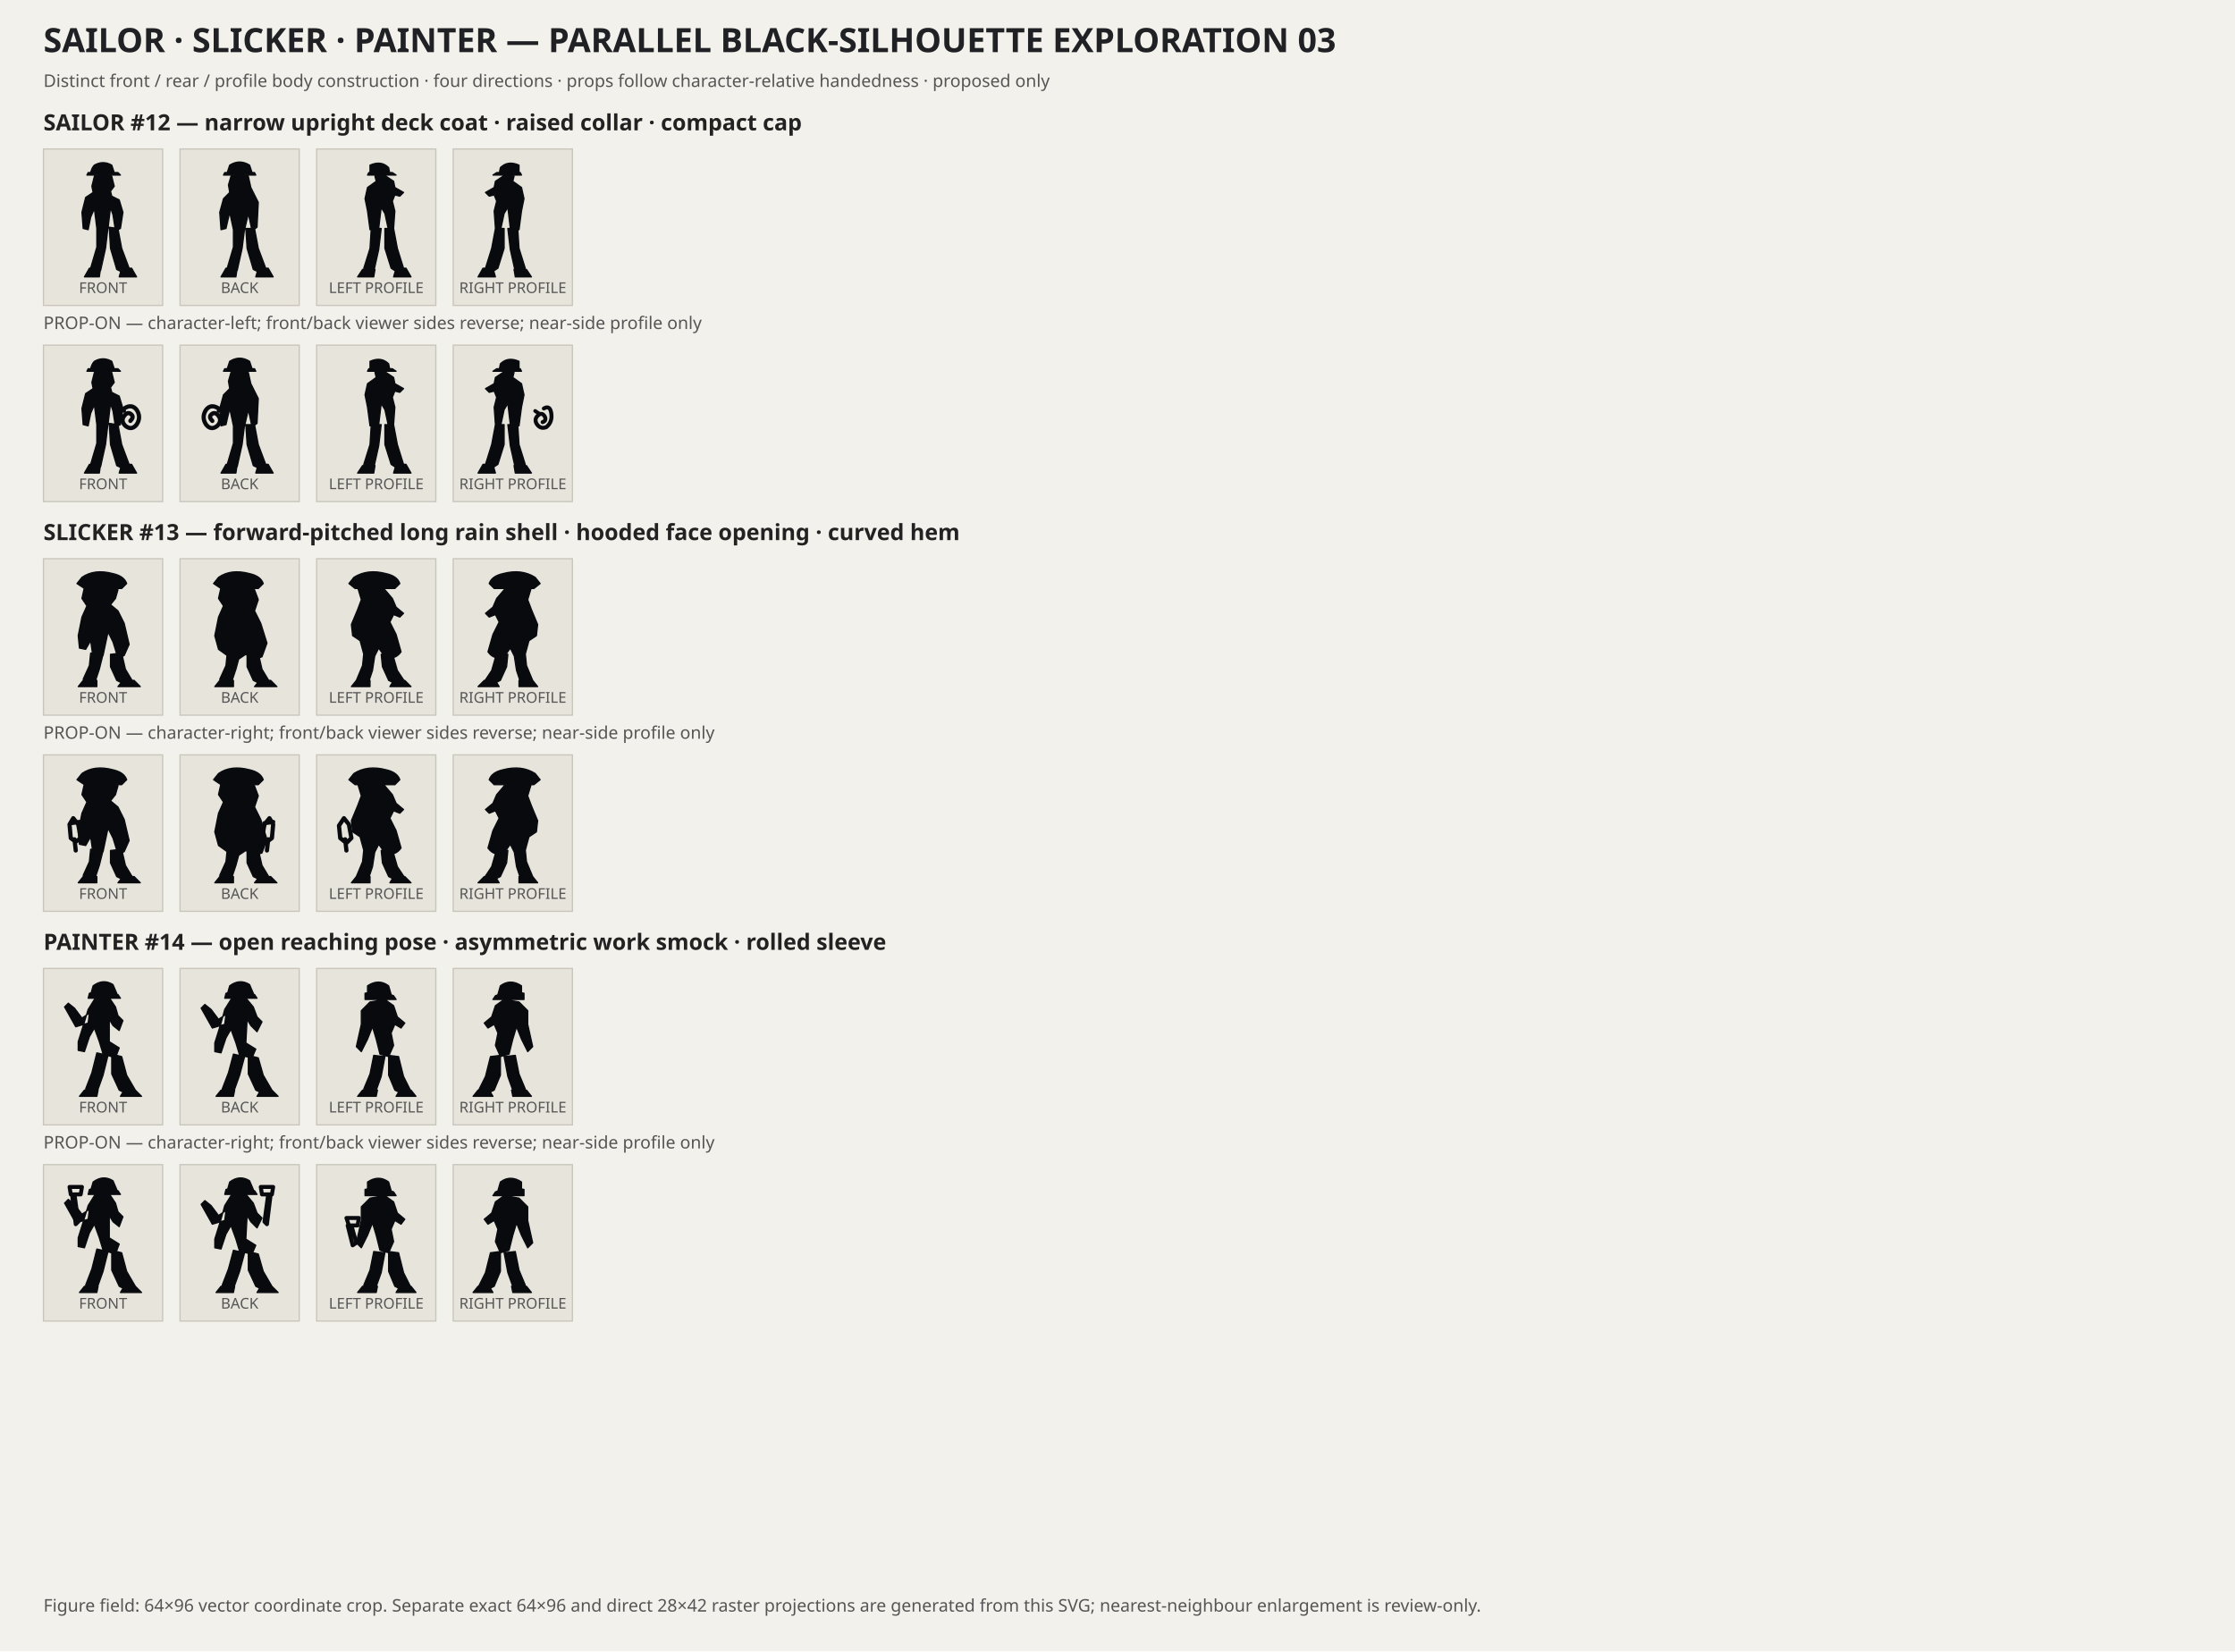
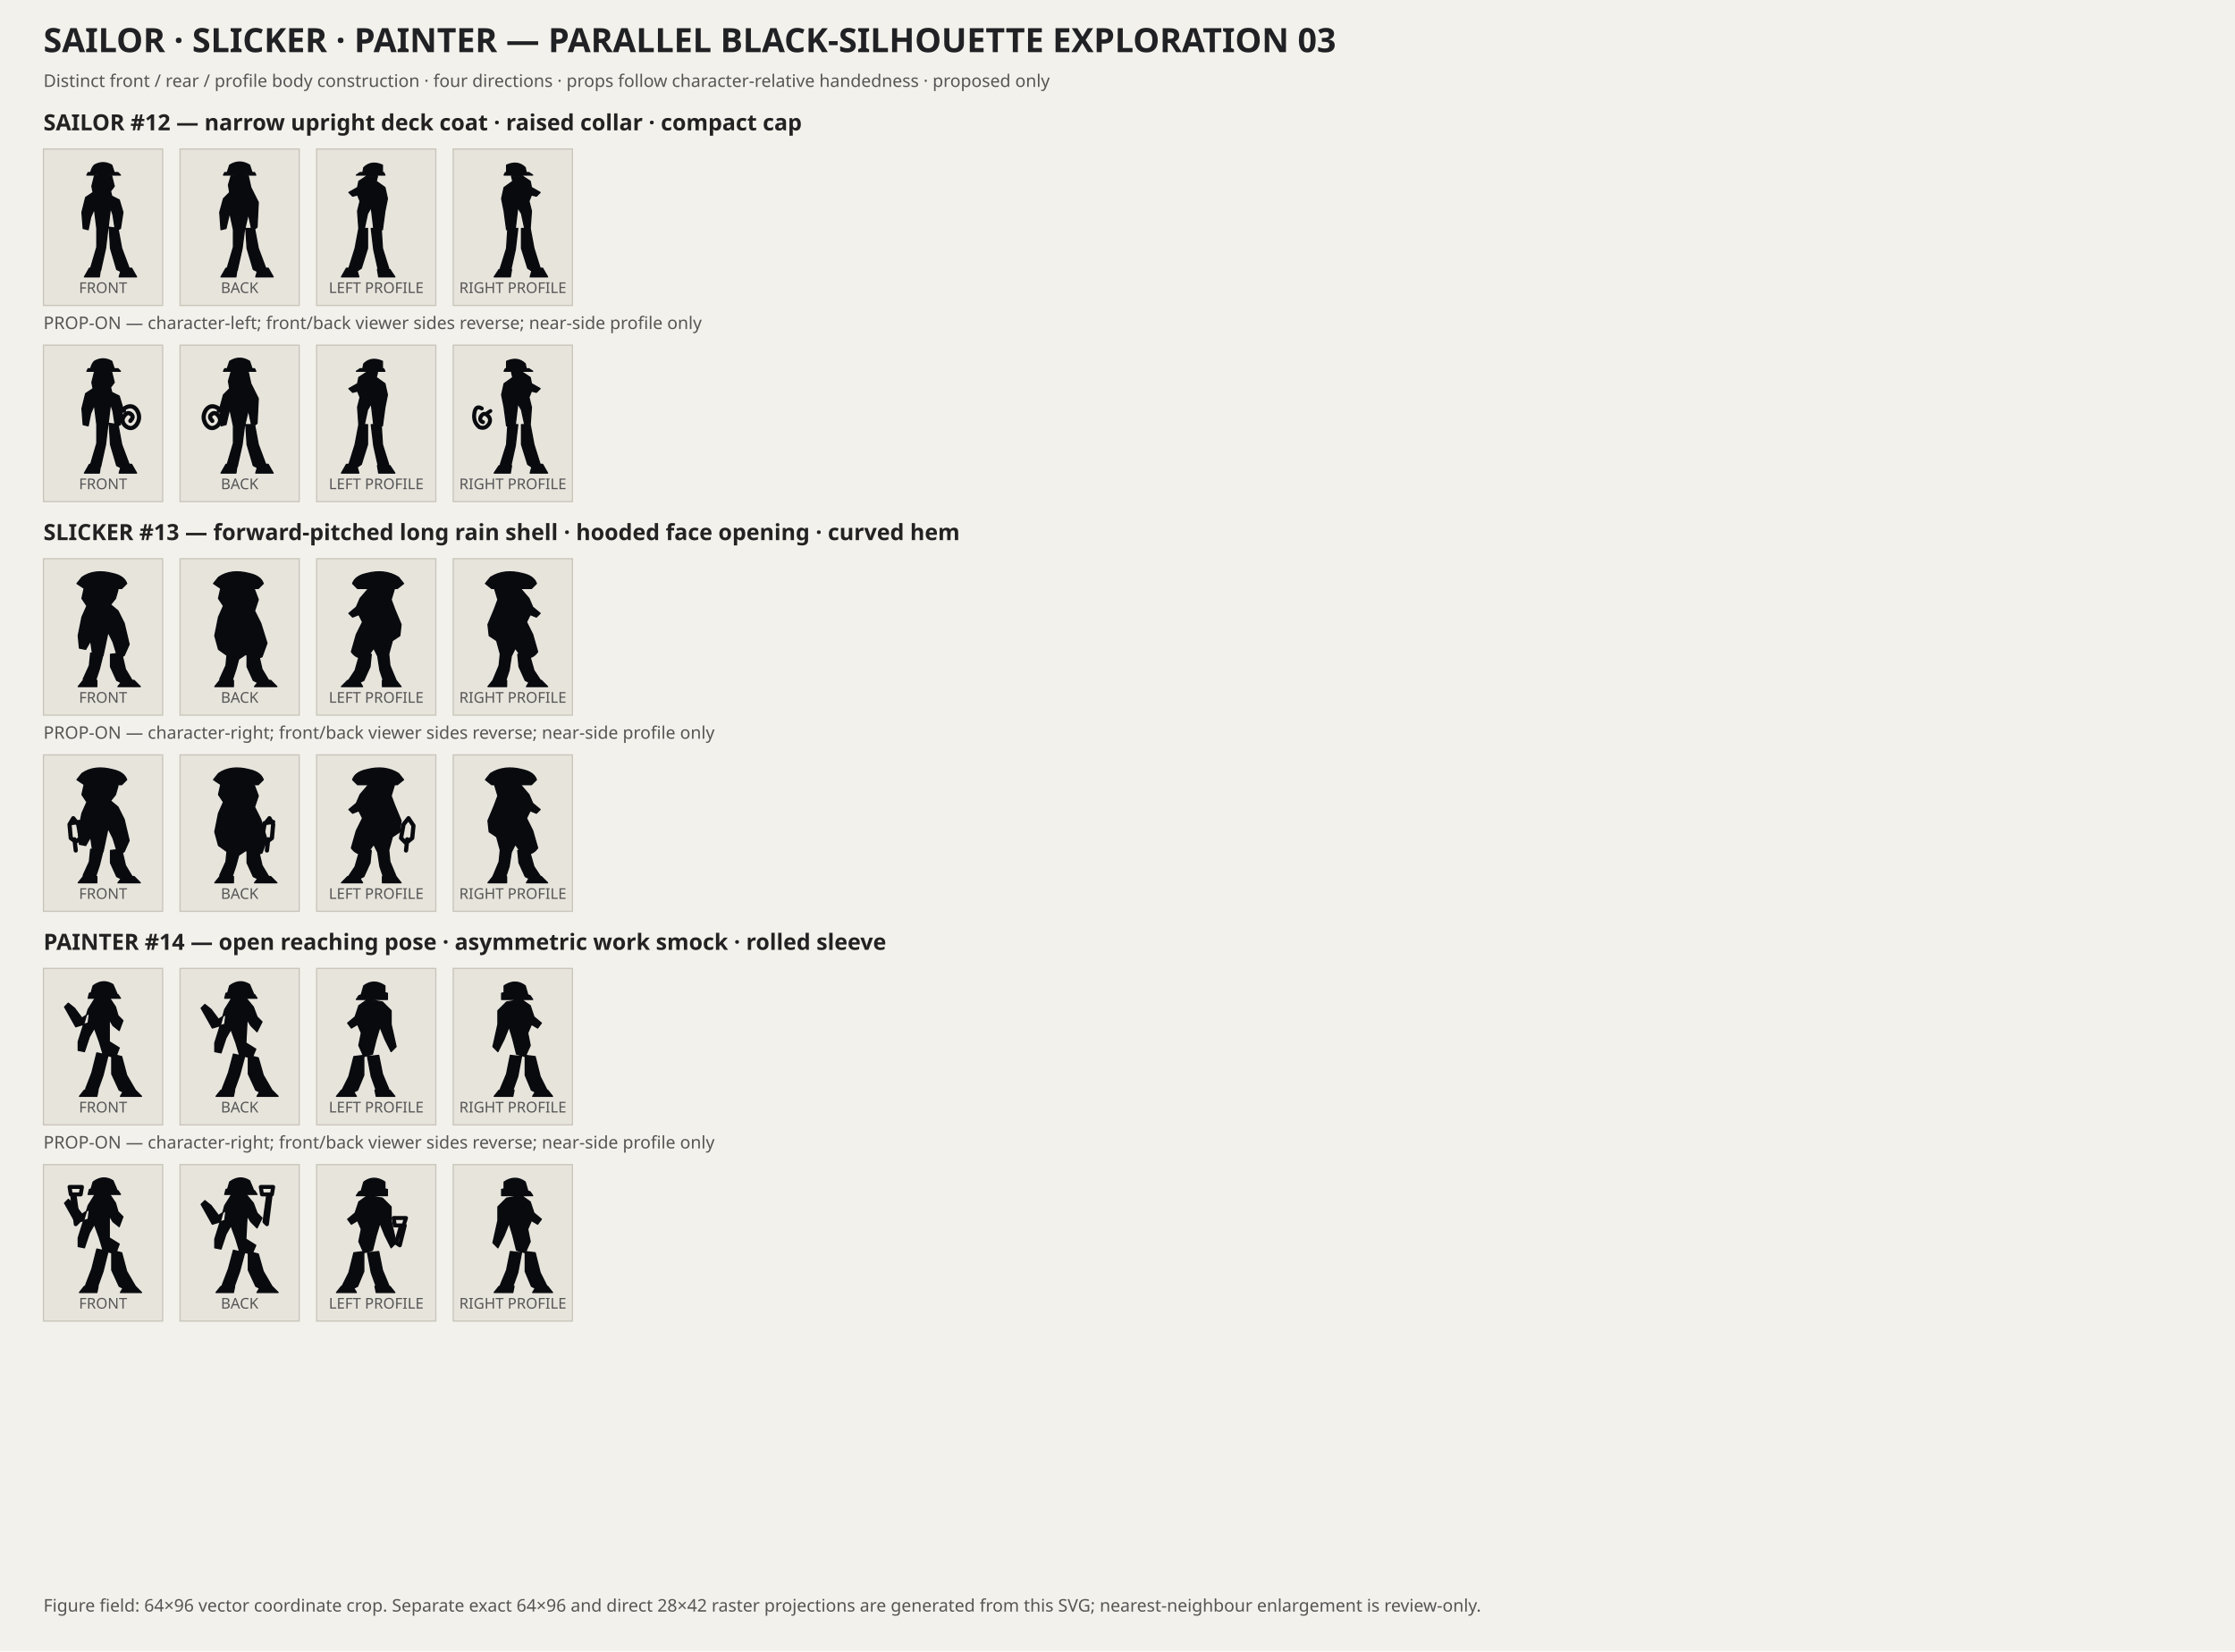
<svg xmlns="http://www.w3.org/2000/svg" width="1800" height="1330" viewBox="0 0 1800 1330">
  <rect width="1800" height="1330" fill="#f3f1eb" />
  <style>.head{font:700 27px sans-serif;fill:#202124}.sub{font:14px sans-serif;fill:#555}.name{font:700 18px sans-serif;fill:#222}.lab{font:12px sans-serif;fill:#555}.panel{fill:#e7e4dc;stroke:#c9c5bb}.sil{fill:#080a0e;stroke:#080a0e;stroke-linejoin:round;stroke-linecap:round}</style>
  <text x="35" y="42" class="head">SAILOR · SLICKER · PAINTER — PARALLEL BLACK-SILHOUETTE EXPLORATION 03</text>
  <text x="35" y="70" class="sub">Distinct front / rear / profile body construction · four directions · props follow character-relative handedness · proposed only</text>
  <text x="35" y="105" class="name">SAILOR #12 — narrow upright deck coat · raised collar · compact cap</text>
  <g transform="translate(35 120)">
    <rect width="96" height="126" class="panel" />
    <g transform="translate(16 8)">
      <g transform="" class="sil">
        <path d="M25 5 Q32 1 39 5 L41 11 L22 11 Q23 7 25 5Z M20 11 L44 11 L46 13 L19 13Z M25 14 Q32 11 39 14 L41 22 L38 26 L39 30 L45 33 L48 43 L46 56 L42 58 L40 45 L38 39 L36 56 L27 56 L25 40 L22 47 L20 57 L16 56 L15 43 L18 31 L24 27 L23 22Z M27 55 L36 55 L34 72 L30 90 L24 92 L22 88 L27 71Z M37 55 L44 56 L47 72 L53 88 L49 92 L43 89 L38 72Z M21 88 L30 88 L29 95 L17 95Z M47 88 L55 88 L59 95 L45 95Z" />
      </g>
    </g>
    <text x="48" y="116" text-anchor="middle" class="lab">FRONT</text>
  </g>
  <g transform="translate(145 120)">
    <rect width="96" height="126" class="panel" />
    <g transform="translate(16 8)">
      <g transform="" class="sil">
        <path d="M24 5 Q32 0 40 5 L42 11 L22 11Z M20 11 L44 11 L45 13 L19 13Z M25 14 Q32 11 39 14 L41 23 L44 29 L47 35 L46 55 L42 58 L39 44 L36 57 L27 57 L24 43 L21 56 L17 57 L16 43 L19 32 L24 27 L23 21Z M27 56 L36 56 L34 72 L30 90 L24 92 L22 88 L27 71Z M37 56 L44 56 L47 72 L53 88 L49 92 L43 89 L38 72Z M21 88 L30 88 L29 95 L17 95Z M47 88 L55 88 L59 95 L45 95Z" />
      </g>
    </g>
    <text x="48" y="116" text-anchor="middle" class="lab">BACK</text>
  </g>
  <g transform="translate(255 120)">
    <rect width="96" height="126" class="panel" />
    <g transform="translate(16 8)">
-       <g transform="" class="sil">
+       <g transform="translate(64 0) scale(-1 1)" class="sil">
        <path d="M27 5 Q36 1 42 7 L43 12 L27 12Z M26 11 L45 11 L48 13 L25 13Z M40 14 L46 18 L47 23 L54 27 L51 30 L47 29 L45 34 L47 42 L46 56 L42 58 L39 44 L36 39 L34 56 L27 57 L25 42 L23 32 L25 23 L32 18 L31 14Z M28 56 L36 56 L34 73 L30 91 L24 93 L22 88 L27 72Z M39 56 L46 56 L49 72 L54 88 L50 92 L44 88 L39 72Z M21 89 L31 89 L30 95 L17 95Z M48 88 L56 88 L60 95 L46 95Z" />
      </g>
    </g>
    <text x="48" y="116" text-anchor="middle" class="lab">LEFT PROFILE</text>
  </g>
  <g transform="translate(365 120)">
    <rect width="96" height="126" class="panel" />
    <g transform="translate(16 8)">
-       <g transform="translate(64 0) scale(-1 1)" class="sil">
+       <g transform="" class="sil">
        <path d="M27 5 Q36 1 42 7 L43 12 L27 12Z M26 11 L45 11 L48 13 L25 13Z M40 14 L46 18 L47 23 L54 27 L51 30 L47 29 L45 34 L47 42 L46 56 L42 58 L39 44 L36 39 L34 56 L27 57 L25 42 L23 32 L25 23 L32 18 L31 14Z M28 56 L36 56 L34 73 L30 91 L24 93 L22 88 L27 72Z M39 56 L46 56 L49 72 L54 88 L50 92 L44 88 L39 72Z M21 89 L31 89 L30 95 L17 95Z M48 88 L56 88 L60 95 L46 95Z" />
      </g>
    </g>
    <text x="48" y="116" text-anchor="middle" class="lab">RIGHT PROFILE</text>
  </g>
  <text x="35" y="265" class="sub">PROP-ON — character-left; front/back viewer sides reverse; near-side profile only</text>
  <g transform="translate(35 278)">
    <rect width="96" height="126" class="panel" />
    <g transform="translate(16 8)">
      <g transform="" class="sil">
        <path d="M25 5 Q32 1 39 5 L41 11 L22 11 Q23 7 25 5Z M20 11 L44 11 L46 13 L19 13Z M25 14 Q32 11 39 14 L41 22 L38 26 L39 30 L45 33 L48 43 L46 56 L42 58 L40 45 L38 39 L36 56 L27 56 L25 40 L22 47 L20 57 L16 56 L15 43 L18 31 L24 27 L23 22Z M27 55 L36 55 L34 72 L30 90 L24 92 L22 88 L27 71Z M37 55 L44 56 L47 72 L53 88 L49 92 L43 89 L38 72Z M21 88 L30 88 L29 95 L17 95Z M47 88 L55 88 L59 95 L45 95Z" />
        <path d="M49 43 Q55 39 59 44 Q63 50 59 56 Q55 61 50 57 Q46 53 49 49 Q52 45 55 48 Q57 50 54 53" fill="none" stroke="#080a0e" stroke-width="3.4" stroke-linecap="round" />
        <path d="M46 44 L49 45" stroke="#080a0e" stroke-width="3" />
      </g>
    </g>
    <text x="48" y="116" text-anchor="middle" class="lab">FRONT</text>
  </g>
  <g transform="translate(145 278)">
    <rect width="96" height="126" class="panel" />
    <g transform="translate(16 8)">
      <g transform="" class="sil">
        <path d="M24 5 Q32 0 40 5 L42 11 L22 11Z M20 11 L44 11 L45 13 L19 13Z M25 14 Q32 11 39 14 L41 23 L44 29 L47 35 L46 55 L42 58 L39 44 L36 57 L27 57 L24 43 L21 56 L17 57 L16 43 L19 32 L24 27 L23 21Z M27 56 L36 56 L34 72 L30 90 L24 92 L22 88 L27 71Z M37 56 L44 56 L47 72 L53 88 L49 92 L43 89 L38 72Z M21 88 L30 88 L29 95 L17 95Z M47 88 L55 88 L59 95 L45 95Z" />
        <path d="M15 43 Q9 39 5 44 Q1 50 5 56 Q9 61 14 57 Q18 53 15 49 Q12 45 9 48 Q7 50 10 53" fill="none" stroke="#080a0e" stroke-width="3.4" stroke-linecap="round" />
        <path d="M18 44 L15 45" stroke="#080a0e" stroke-width="3" />
      </g>
    </g>
    <text x="48" y="116" text-anchor="middle" class="lab">BACK</text>
  </g>
  <g transform="translate(255 278)">
    <rect width="96" height="126" class="panel" />
    <g transform="translate(16 8)">
-       <g transform="" class="sil">
+       <g transform="translate(64 0) scale(-1 1)" class="sil">
        <path d="M27 5 Q36 1 42 7 L43 12 L27 12Z M26 11 L45 11 L48 13 L25 13Z M40 14 L46 18 L47 23 L54 27 L51 30 L47 29 L45 34 L47 42 L46 56 L42 58 L39 44 L36 39 L34 56 L27 57 L25 42 L23 32 L25 23 L32 18 L31 14Z M28 56 L36 56 L34 73 L30 91 L24 93 L22 88 L27 72Z M39 56 L46 56 L49 72 L54 88 L50 92 L44 88 L39 72Z M21 89 L31 89 L30 95 L17 95Z M48 88 L56 88 L60 95 L46 95Z" />
      </g>
    </g>
    <text x="48" y="116" text-anchor="middle" class="lab">LEFT PROFILE</text>
  </g>
  <g transform="translate(365 278)">
    <rect width="96" height="126" class="panel" />
    <g transform="translate(16 8)">
-       <g transform="translate(64 0) scale(-1 1)" class="sil">
+       <g transform="" class="sil">
        <path d="M27 5 Q36 1 42 7 L43 12 L27 12Z M26 11 L45 11 L48 13 L25 13Z M40 14 L46 18 L47 23 L54 27 L51 30 L47 29 L45 34 L47 42 L46 56 L42 58 L39 44 L36 39 L34 56 L27 57 L25 42 L23 32 L25 23 L32 18 L31 14Z M28 56 L36 56 L34 73 L30 91 L24 93 L22 88 L27 72Z M39 56 L46 56 L49 72 L54 88 L50 92 L44 88 L39 72Z M21 89 L31 89 L30 95 L17 95Z M48 88 L56 88 L60 95 L46 95Z" />
        <path d="M7 43 Q2 40 1 47 Q0 54 5 58 Q10 60 13 55 Q15 51 11 48 Q8 46 6 50 Q5 53 8 54" fill="none" stroke="#080a0e" stroke-width="3.2" stroke-linecap="round" />
        <path d="M14 45 L11 47" stroke="#080a0e" stroke-width="3" />
      </g>
    </g>
    <text x="48" y="116" text-anchor="middle" class="lab">RIGHT PROFILE</text>
  </g>
  <text x="35" y="435" class="name">SLICKER #13 — forward-pitched long rain shell · hooded face opening · curved hem</text>
  <g transform="translate(35 450)">
    <rect width="96" height="126" class="panel" />
    <g transform="translate(16 8)">
      <g transform="" class="sil">
        <path d="M15 7 Q25 0 40 4 Q49 6 51 12 L47 16 L17 16 L11 12Z M17 15 Q31 12 44 17 L42 24 L38 29 L44 34 L49 44 L53 61 L49 70 L44 72 L40 59 L36 51 L32 70 L24 72 L22 58 L18 65 L13 64 L12 54 L15 39 L19 30 L15 24Z M22 68 L32 69 L29 81 L25 93 L18 94 L16 89 L21 78Z M38 69 L47 68 L50 81 L56 91 L51 94 L43 90 L38 79Z M16 90 L27 90 L27 95 L12 95Z M48 90 L57 90 L62 95 L44 95Z" />
      </g>
    </g>
    <text x="48" y="116" text-anchor="middle" class="lab">FRONT</text>
  </g>
  <g transform="translate(145 450)">
    <rect width="96" height="126" class="panel" />
    <g transform="translate(16 8)">
      <g transform="" class="sil">
        <path d="M15 7 Q25 0 40 4 Q49 6 51 12 L47 16 L17 16 L11 12Z M17 15 Q31 12 44 17 L47 25 L44 34 L49 44 L54 60 L50 71 Q43 74 37 69 L31 73 L22 70 L15 65 L12 54 L15 39 L19 30 L15 24Z M22 68 L32 70 L29 81 L25 93 L18 94 L16 89 L21 78Z M38 69 L47 68 L50 81 L56 91 L51 94 L43 90 L38 79Z M16 90 L27 90 L27 95 L12 95Z M48 90 L57 90 L62 95 L44 95Z" />
      </g>
    </g>
    <text x="48" y="116" text-anchor="middle" class="lab">BACK</text>
  </g>
  <g transform="translate(255 450)">
    <rect width="96" height="126" class="panel" />
    <g transform="translate(16 8)">
-       <g transform="" class="sil">
+       <g transform="translate(64 0) scale(-1 1)" class="sil">
        <path d="M14 7 Q25 0 40 4 Q49 6 51 12 L47 16 L15 16 L10 12Z M17 15 Q30 13 39 17 L45 24 L48 31 L54 36 L51 39 L46 37 L43 43 L48 53 L52 67 Q47 74 39 71 L34 64 L30 72 L22 69 L19 58 L13 54 L12 45 L17 33 L20 25Z M22 68 L31 69 L29 82 L25 94 L18 95 L16 90 L21 78Z M36 69 L45 68 L49 82 L55 91 L50 94 L42 90 L37 79Z M16 90 L27 90 L27 95 L12 95Z M46 90 L55 90 L60 95 L43 95Z" />
      </g>
    </g>
    <text x="48" y="116" text-anchor="middle" class="lab">LEFT PROFILE</text>
  </g>
  <g transform="translate(365 450)">
    <rect width="96" height="126" class="panel" />
    <g transform="translate(16 8)">
-       <g transform="translate(64 0) scale(-1 1)" class="sil">
+       <g transform="" class="sil">
        <path d="M14 7 Q25 0 40 4 Q49 6 51 12 L47 16 L15 16 L10 12Z M17 15 Q30 13 39 17 L45 24 L48 31 L54 36 L51 39 L46 37 L43 43 L48 53 L52 67 Q47 74 39 71 L34 64 L30 72 L22 69 L19 58 L13 54 L12 45 L17 33 L20 25Z M22 68 L31 69 L29 82 L25 94 L18 95 L16 90 L21 78Z M36 69 L45 68 L49 82 L55 91 L50 94 L42 90 L37 79Z M16 90 L27 90 L27 95 L12 95Z M46 90 L55 90 L60 95 L43 95Z" />
      </g>
    </g>
    <text x="48" y="116" text-anchor="middle" class="lab">RIGHT PROFILE</text>
  </g>
  <text x="35" y="595" class="sub">PROP-ON — character-right; front/back viewer sides reverse; near-side profile only</text>
  <g transform="translate(35 608)">
    <rect width="96" height="126" class="panel" />
    <g transform="translate(16 8)">
      <g transform="" class="sil">
        <path d="M15 7 Q25 0 40 4 Q49 6 51 12 L47 16 L17 16 L11 12Z M17 15 Q31 12 44 17 L42 24 L38 29 L44 34 L49 44 L53 61 L49 70 L44 72 L40 59 L36 51 L32 70 L24 72 L22 58 L18 65 L13 64 L12 54 L15 39 L19 30 L15 24Z M22 68 L32 69 L29 81 L25 93 L18 94 L16 89 L21 78Z M38 69 L47 68 L50 81 L56 91 L51 94 L43 90 L38 79Z M16 90 L27 90 L27 95 L12 95Z M48 90 L57 90 L62 95 L44 95Z" />
        <path d="M8 43 L5 48 L6 59 L10 62 L14 59 L12 48Z M9 60 L10 69 M6 47 L13 46" fill="none" stroke="#080a0e" stroke-width="3.4" stroke-linecap="round" />
      </g>
    </g>
    <text x="48" y="116" text-anchor="middle" class="lab">FRONT</text>
  </g>
  <g transform="translate(145 608)">
    <rect width="96" height="126" class="panel" />
    <g transform="translate(16 8)">
      <g transform="" class="sil">
        <path d="M15 7 Q25 0 40 4 Q49 6 51 12 L47 16 L17 16 L11 12Z M17 15 Q31 12 44 17 L47 25 L44 34 L49 44 L54 60 L50 71 Q43 74 37 69 L31 73 L22 70 L15 65 L12 54 L15 39 L19 30 L15 24Z M22 68 L32 70 L29 81 L25 93 L18 94 L16 89 L21 78Z M38 69 L47 68 L50 81 L56 91 L51 94 L43 90 L38 79Z M16 90 L27 90 L27 95 L12 95Z M48 90 L57 90 L62 95 L44 95Z" />
        <path d="M56 43 L59 48 L58 59 L54 62 L50 59 L52 48Z M55 60 L54 69 M52 47 L59 46" fill="none" stroke="#080a0e" stroke-width="3.4" stroke-linecap="round" />
      </g>
    </g>
    <text x="48" y="116" text-anchor="middle" class="lab">BACK</text>
  </g>
  <g transform="translate(255 608)">
    <rect width="96" height="126" class="panel" />
    <g transform="translate(16 8)">
-       <g transform="" class="sil">
+       <g transform="translate(64 0) scale(-1 1)" class="sil">
        <path d="M14 7 Q25 0 40 4 Q49 6 51 12 L47 16 L15 16 L10 12Z M17 15 Q30 13 39 17 L45 24 L48 31 L54 36 L51 39 L46 37 L43 43 L48 53 L52 67 Q47 74 39 71 L34 64 L30 72 L22 69 L19 58 L13 54 L12 45 L17 33 L20 25Z M22 68 L31 69 L29 82 L25 94 L18 95 L16 90 L21 78Z M36 69 L45 68 L49 82 L55 91 L50 94 L42 90 L37 79Z M16 90 L27 90 L27 95 L12 95Z M46 90 L55 90 L60 95 L43 95Z" />
        <path d="M6 43 L2 49 L3 59 L8 63 L12 59 L10 48Z M7 60 L8 69" fill="none" stroke="#080a0e" stroke-width="3.4" stroke-linecap="round" />
      </g>
    </g>
    <text x="48" y="116" text-anchor="middle" class="lab">LEFT PROFILE</text>
  </g>
  <g transform="translate(365 608)">
    <rect width="96" height="126" class="panel" />
    <g transform="translate(16 8)">
-       <g transform="translate(64 0) scale(-1 1)" class="sil">
+       <g transform="" class="sil">
        <path d="M14 7 Q25 0 40 4 Q49 6 51 12 L47 16 L15 16 L10 12Z M17 15 Q30 13 39 17 L45 24 L48 31 L54 36 L51 39 L46 37 L43 43 L48 53 L52 67 Q47 74 39 71 L34 64 L30 72 L22 69 L19 58 L13 54 L12 45 L17 33 L20 25Z M22 68 L31 69 L29 82 L25 94 L18 95 L16 90 L21 78Z M36 69 L45 68 L49 82 L55 91 L50 94 L42 90 L37 79Z M16 90 L27 90 L27 95 L12 95Z M46 90 L55 90 L60 95 L43 95Z" />
      </g>
    </g>
    <text x="48" y="116" text-anchor="middle" class="lab">RIGHT PROFILE</text>
  </g>
  <text x="35" y="765" class="name">PAINTER #14 — open reaching pose · asymmetric work smock · rolled sleeve</text>
  <g transform="translate(35 780)">
    <rect width="96" height="126" class="panel" />
    <g transform="translate(16 8)">
      <g transform="" class="sil">
        <path d="M24 6 Q32 0 40 5 L43 12 L22 13Z M21 12 Q32 9 44 13 L46 16 L20 16Z M25 17 Q31 13 38 17 L42 23 L44 30 L48 34 L45 42 L40 38 L37 33 L37 51 L45 56 L42 64 L32 61 L29 51 L25 40 L21 47 L17 59 L12 58 L12 51 L17 35 L20 25Z M21 28 L15 32 L9 24 L4 20 L1 23 L10 39 L20 36Z M27 60 L36 62 L32 78 L27 92 L20 94 L18 89 L23 76Z M39 61 L47 63 L51 78 L58 90 L53 94 L45 90 L39 77Z M17 90 L28 90 L27 95 L13 95Z M49 90 L58 90 L63 95 L46 95Z" />
      </g>
    </g>
    <text x="48" y="116" text-anchor="middle" class="lab">FRONT</text>
  </g>
  <g transform="translate(145 780)">
    <rect width="96" height="126" class="panel" />
    <g transform="translate(16 8)">
      <g transform="" class="sil">
        <path d="M24 6 Q32 0 40 5 L43 12 L22 13Z M21 12 Q32 9 44 13 L46 16 L20 16Z M25 17 Q31 13 38 17 L43 23 L46 31 L50 35 L46 43 L41 38 L38 33 L37 52 L45 57 L42 64 L32 62 L29 52 L25 41 L21 48 L17 60 L12 59 L12 52 L17 36 L20 25Z M21 29 L15 33 L9 25 L4 21 L1 24 L10 40 L20 37Z M27 61 L36 63 L32 78 L27 92 L20 94 L18 89 L23 76Z M39 62 L47 64 L51 78 L58 90 L53 94 L45 90 L39 77Z M17 90 L28 90 L27 95 L13 95Z M49 90 L58 90 L63 95 L46 95Z" />
      </g>
    </g>
    <text x="48" y="116" text-anchor="middle" class="lab">BACK</text>
  </g>
  <g transform="translate(255 780)">
    <rect width="96" height="126" class="panel" />
    <g transform="translate(16 8)">
-       <g transform="" class="sil">
+       <g transform="translate(64 0) scale(-1 1)" class="sil">
        <path d="M25 6 Q34 0 42 6 L44 13 L25 14Z M23 12 Q35 9 46 14 L48 17 L23 17Z M39 17 L46 22 L49 31 L55 36 L52 40 L47 37 L44 44 L46 54 L42 63 L35 61 L32 49 L29 39 L25 49 L20 59 L16 55 L20 37 L20 26 L27 19Z M30 62 L39 63 L36 79 L31 93 L24 94 L22 89 L27 77Z M42 62 L50 63 L54 79 L60 91 L55 94 L47 90 L42 78Z M21 90 L33 90 L32 95 L17 95Z M51 90 L60 90 L64 95 L48 95Z" />
      </g>
    </g>
    <text x="48" y="116" text-anchor="middle" class="lab">LEFT PROFILE</text>
  </g>
  <g transform="translate(365 780)">
    <rect width="96" height="126" class="panel" />
    <g transform="translate(16 8)">
-       <g transform="translate(64 0) scale(-1 1)" class="sil">
+       <g transform="" class="sil">
        <path d="M25 6 Q34 0 42 6 L44 13 L25 14Z M23 12 Q35 9 46 14 L48 17 L23 17Z M39 17 L46 22 L49 31 L55 36 L52 40 L47 37 L44 44 L46 54 L42 63 L35 61 L32 49 L29 39 L25 49 L20 59 L16 55 L20 37 L20 26 L27 19Z M30 62 L39 63 L36 79 L31 93 L24 94 L22 89 L27 77Z M42 62 L50 63 L54 79 L60 91 L55 94 L47 90 L42 78Z M21 90 L33 90 L32 95 L17 95Z M51 90 L60 90 L64 95 L48 95Z" />
      </g>
    </g>
    <text x="48" y="116" text-anchor="middle" class="lab">RIGHT PROFILE</text>
  </g>
  <text x="35" y="925" class="sub">PROP-ON — character-right; front/back viewer sides reverse; near-side profile only</text>
  <g transform="translate(35 938)">
    <rect width="96" height="126" class="panel" />
    <g transform="translate(16 8)">
      <g transform="" class="sil">
        <path d="M24 6 Q32 0 40 5 L43 12 L22 13Z M21 12 Q32 9 44 13 L46 16 L20 16Z M25 17 Q31 13 38 17 L42 23 L44 30 L48 34 L45 42 L40 38 L37 33 L37 51 L45 56 L42 64 L32 61 L29 51 L25 40 L21 47 L17 59 L12 58 L12 51 L17 35 L20 25Z M21 28 L15 32 L9 24 L4 20 L1 23 L10 39 L20 36Z M27 60 L36 62 L32 78 L27 92 L20 94 L18 89 L23 76Z M39 61 L47 63 L51 78 L58 90 L53 94 L45 90 L39 77Z M17 90 L28 90 L27 95 L13 95Z M49 90 L58 90 L63 95 L46 95Z" />
        <path d="M5 10 L15 10 L14 16 L6 16Z M9 16 L12 38 L10 40 L7 16Z" fill="none" stroke="#080a0e" stroke-width="3.2" stroke-linecap="round" />
      </g>
    </g>
    <text x="48" y="116" text-anchor="middle" class="lab">FRONT</text>
  </g>
  <g transform="translate(145 938)">
    <rect width="96" height="126" class="panel" />
    <g transform="translate(16 8)">
      <g transform="" class="sil">
        <path d="M24 6 Q32 0 40 5 L43 12 L22 13Z M21 12 Q32 9 44 13 L46 16 L20 16Z M25 17 Q31 13 38 17 L43 23 L46 31 L50 35 L46 43 L41 38 L38 33 L37 52 L45 57 L42 64 L32 62 L29 52 L25 41 L21 48 L17 60 L12 59 L12 52 L17 36 L20 25Z M21 29 L15 33 L9 25 L4 21 L1 24 L10 40 L20 37Z M27 61 L36 63 L32 78 L27 92 L20 94 L18 89 L23 76Z M39 62 L47 64 L51 78 L58 90 L53 94 L45 90 L39 77Z M17 90 L28 90 L27 95 L13 95Z M49 90 L58 90 L63 95 L46 95Z" />
        <path d="M59 10 L49 10 L50 16 L58 16Z M55 16 L52 38 L54 40 L57 16Z" fill="none" stroke="#080a0e" stroke-width="3.2" stroke-linecap="round" />
      </g>
    </g>
    <text x="48" y="116" text-anchor="middle" class="lab">BACK</text>
  </g>
  <g transform="translate(255 938)">
    <rect width="96" height="126" class="panel" />
    <g transform="translate(16 8)">
-       <g transform="" class="sil">
+       <g transform="translate(64 0) scale(-1 1)" class="sil">
        <path d="M25 6 Q34 0 42 6 L44 13 L25 14Z M23 12 Q35 9 46 14 L48 17 L23 17Z M39 17 L46 22 L49 31 L55 36 L52 40 L47 37 L44 44 L46 54 L42 63 L35 61 L32 49 L29 39 L25 49 L20 59 L16 55 L20 37 L20 26 L27 19Z M30 62 L39 63 L36 79 L31 93 L24 94 L22 89 L27 77Z M42 62 L50 63 L54 79 L60 91 L55 94 L47 90 L42 78Z M21 90 L33 90 L32 95 L17 95Z M51 90 L60 90 L64 95 L48 95Z" />
        <path d="M8 35 L18 35 L17 41 L10 41Z M12 41 L16 55 L13 57 L9 41Z" fill="none" stroke="#080a0e" stroke-width="3.2" stroke-linecap="round" />
      </g>
    </g>
    <text x="48" y="116" text-anchor="middle" class="lab">LEFT PROFILE</text>
  </g>
  <g transform="translate(365 938)">
    <rect width="96" height="126" class="panel" />
    <g transform="translate(16 8)">
-       <g transform="translate(64 0) scale(-1 1)" class="sil">
+       <g transform="" class="sil">
        <path d="M25 6 Q34 0 42 6 L44 13 L25 14Z M23 12 Q35 9 46 14 L48 17 L23 17Z M39 17 L46 22 L49 31 L55 36 L52 40 L47 37 L44 44 L46 54 L42 63 L35 61 L32 49 L29 39 L25 49 L20 59 L16 55 L20 37 L20 26 L27 19Z M30 62 L39 63 L36 79 L31 93 L24 94 L22 89 L27 77Z M42 62 L50 63 L54 79 L60 91 L55 94 L47 90 L42 78Z M21 90 L33 90 L32 95 L17 95Z M51 90 L60 90 L64 95 L48 95Z" />
      </g>
    </g>
    <text x="48" y="116" text-anchor="middle" class="lab">RIGHT PROFILE</text>
  </g>
  <text x="35" y="1298" class="sub">Figure field: 64×96 vector coordinate crop. Separate exact 64×96 and direct 28×42 raster projections are generated from this SVG; nearest-neighbour enlargement is review-only.</text>
</svg>
